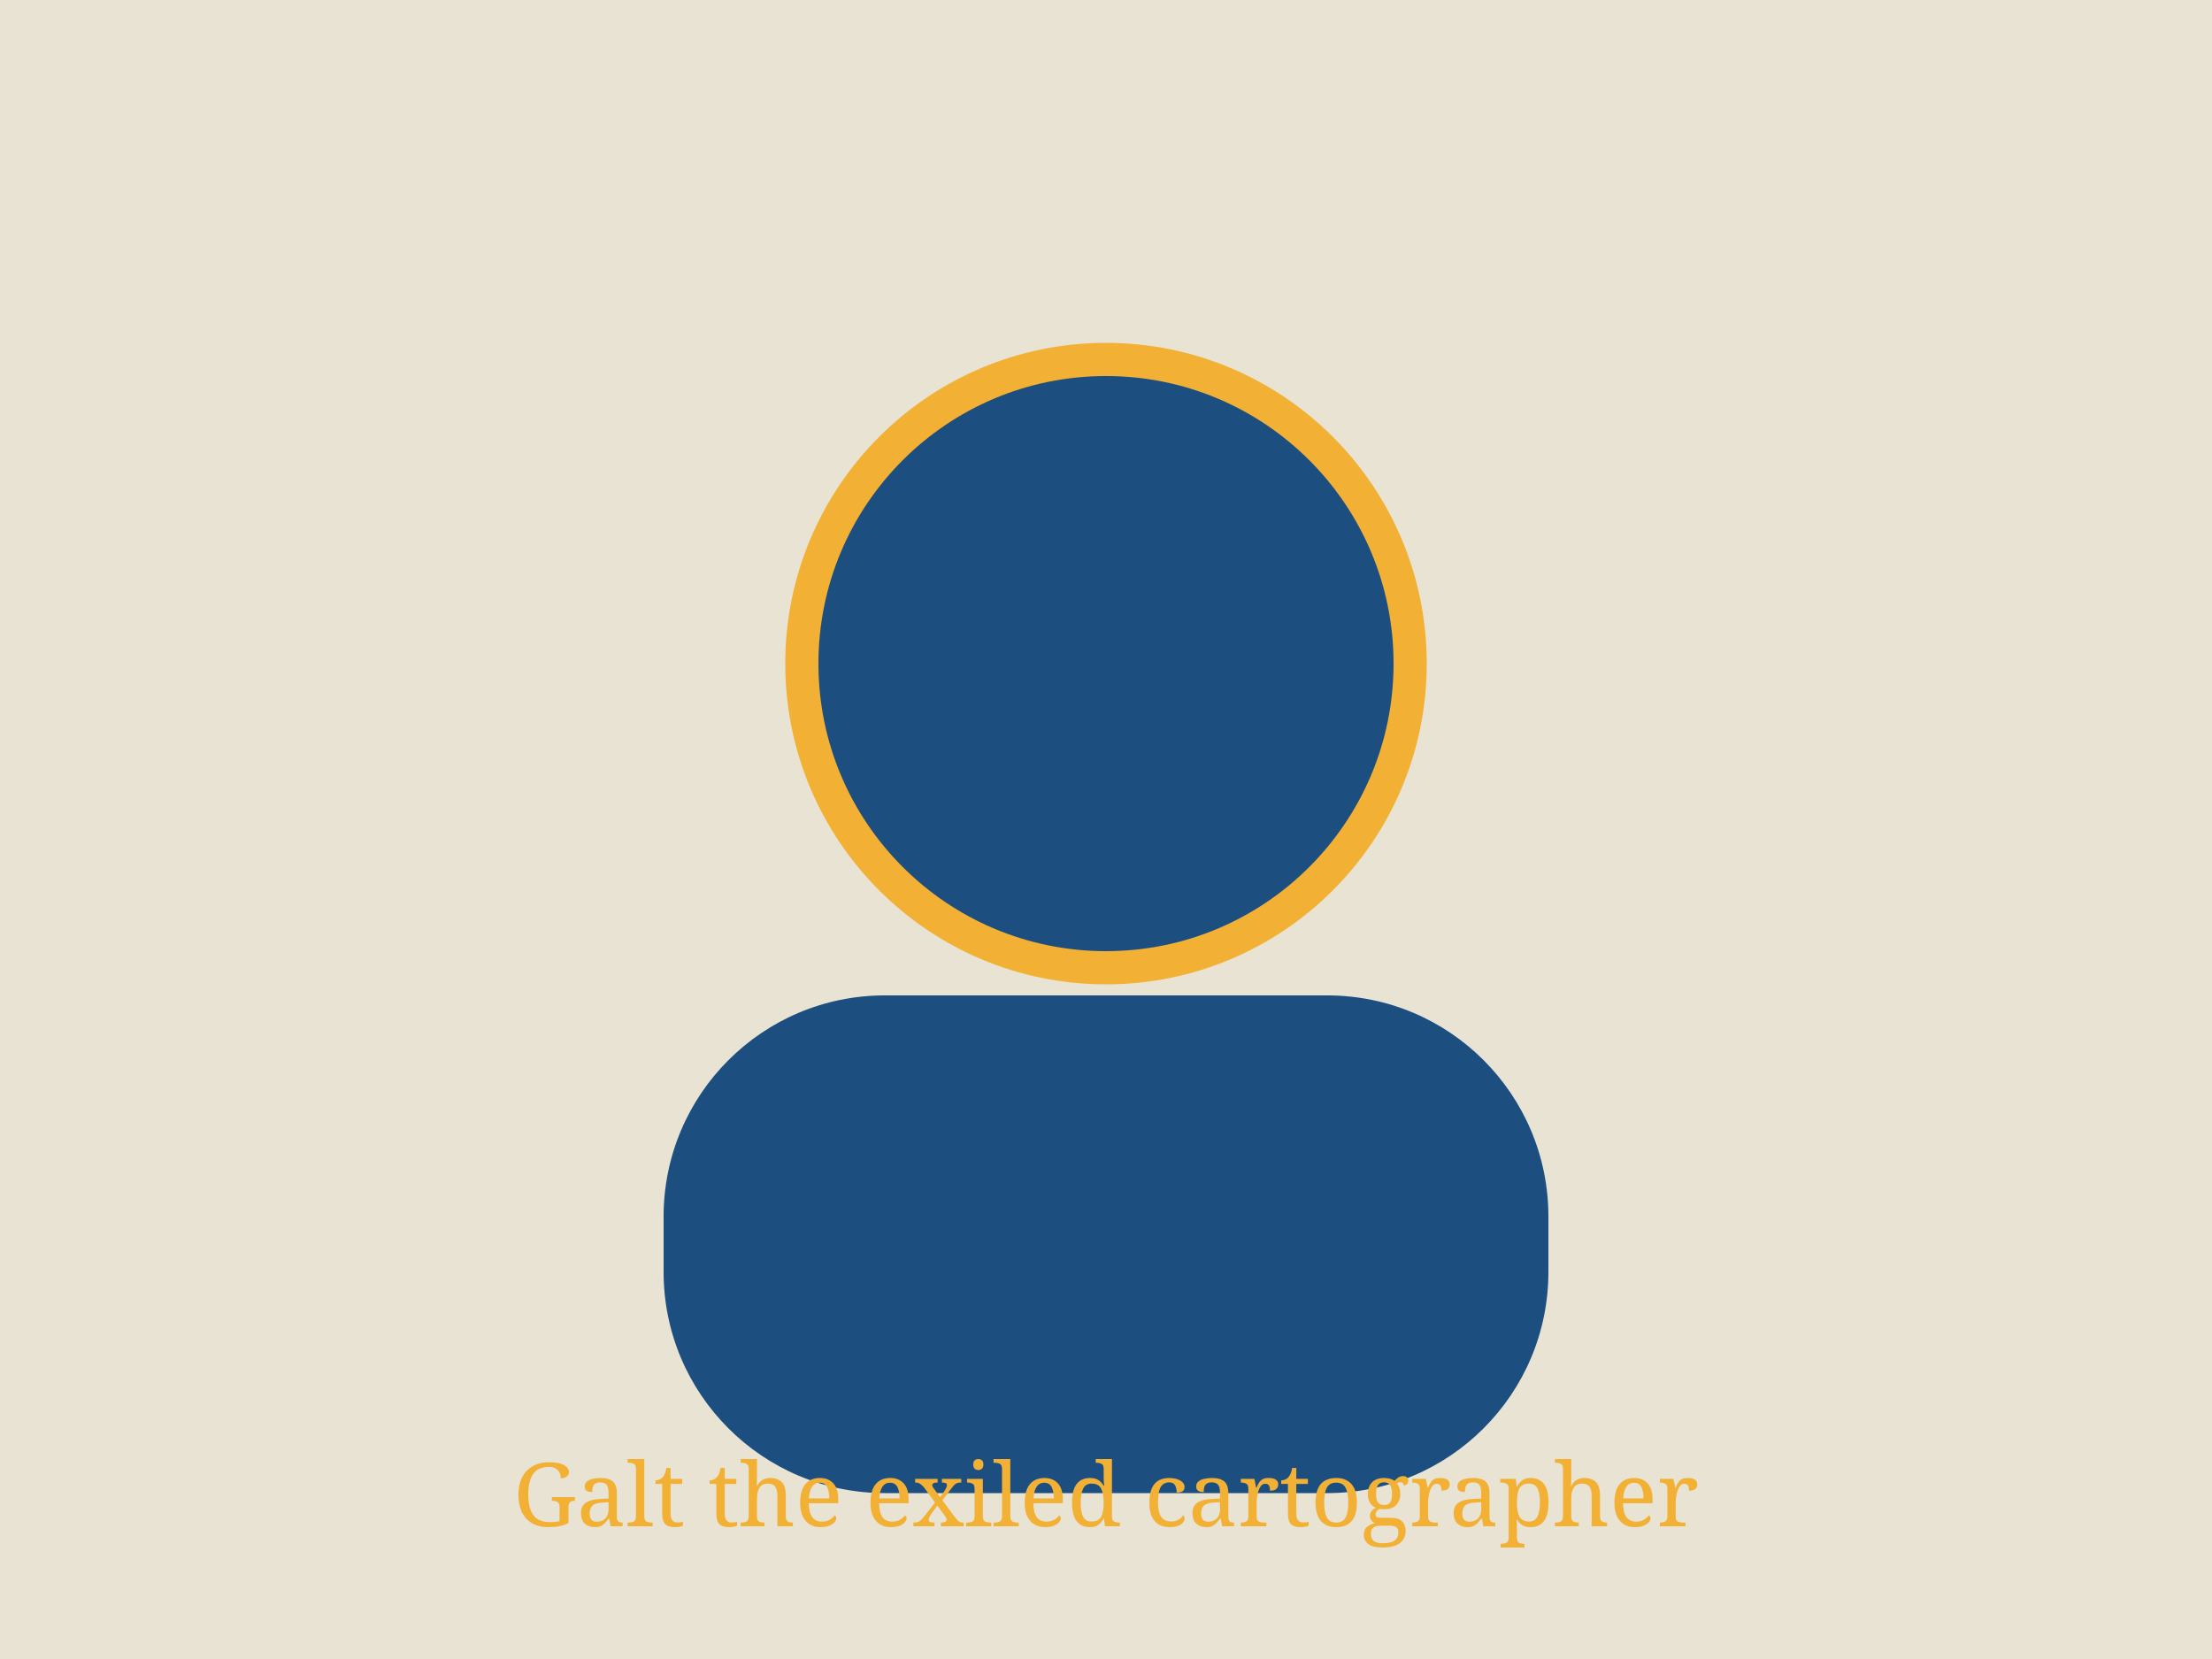
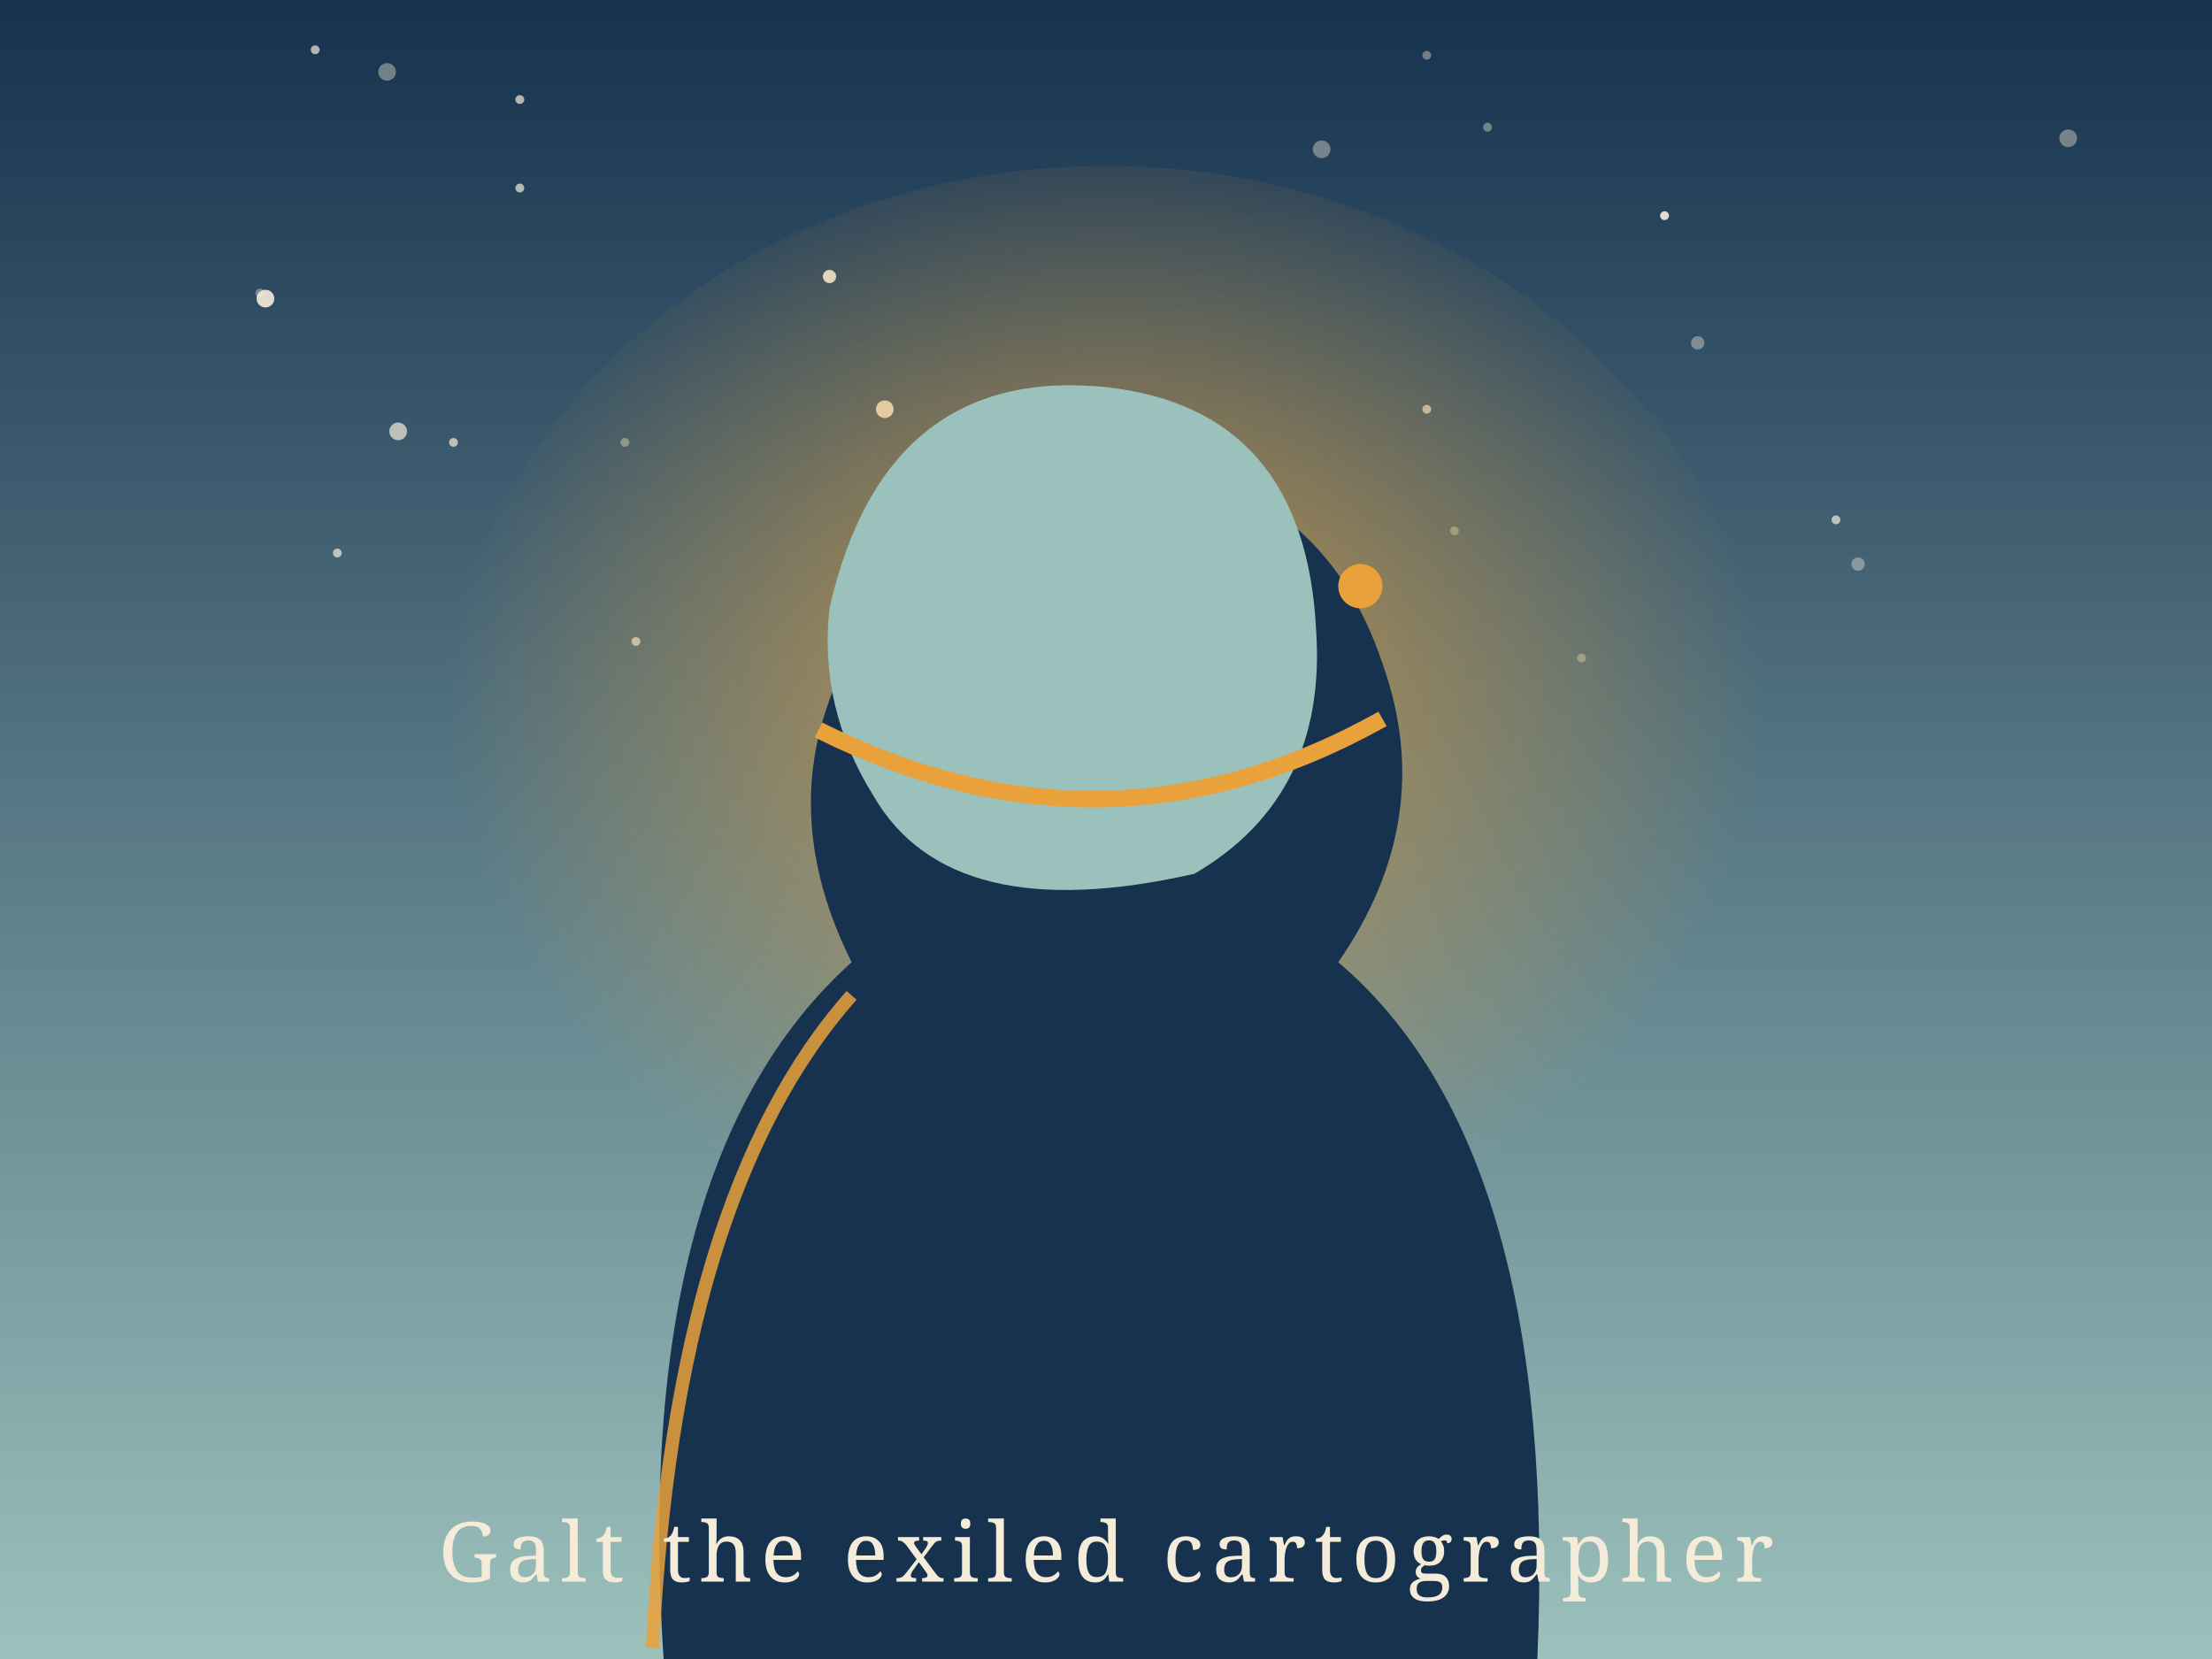
<svg xmlns="http://www.w3.org/2000/svg" width="400" height="300">
-   <rect width="100%" height="100%" fill="#e8e3d3" />
-   <circle cx="200" cy="120" r="55" fill="#1c4e80" />
-   <rect x="120" y="180" width="160" height="90" rx="40" fill="#1c4e80" />
-   <circle cx="200" cy="120" r="55" fill="none" stroke="#f2b134" stroke-width="6" />
-   <text x="50%" y="92%" text-anchor="middle" font-family="Georgia" font-size="16" fill="#f2b134">Galt the exiled cartographer</text>
+   <defs>
+     <linearGradient id="sky" x1="0" y1="0" x2="0" y2="1">
+       <stop offset="0" stop-color="#16324f" />
+       <stop offset="1" stop-color="#9bc1bc" />
+     </linearGradient>
+     <linearGradient id="sea" x1="0" y1="0" x2="0" y2="1">
+       <stop offset="0" stop-color="#9bc1bc" />
+       <stop offset="1" stop-color="#16324f" />
+     </linearGradient>
+     <radialGradient id="glow" cx="0.5" cy="0.45" r="0.5">
+       <stop offset="0" stop-color="#e9a13b" stop-opacity="0.95" />
+       <stop offset="1" stop-color="#e9a13b" stop-opacity="0" />
+     </radialGradient>
+   </defs>
+   <rect width="400" height="300" fill="url(#sky)" />
+   <circle cx="258" cy="74" r="0.8" fill="#f4ecd8" opacity="0.7" />
+   <circle cx="94" cy="18" r="0.8" fill="#f4ecd8" opacity="0.7" />
+   <circle cx="72" cy="78" r="1.6" fill="#f4ecd8" opacity="0.7" />
+   <circle cx="61" cy="100" r="0.8" fill="#f4ecd8" opacity="0.7" />
+   <circle cx="234" cy="116" r="0.8" fill="#f4ecd8" opacity="0.4" />
+   <circle cx="57" cy="9" r="0.8" fill="#f4ecd8" opacity="0.7" />
+   <circle cx="115" cy="116" r="0.8" fill="#f4ecd8" opacity="0.7" />
+   <circle cx="286" cy="119" r="0.8" fill="#f4ecd8" opacity="0.4" />
+   <circle cx="332" cy="94" r="0.8" fill="#f4ecd8" opacity="0.7" />
+   <circle cx="258" cy="10" r="0.8" fill="#f4ecd8" opacity="0.4" />
+   <circle cx="229" cy="110" r="0.8" fill="#f4ecd8" opacity="0.7" />
+   <circle cx="82" cy="80" r="0.8" fill="#f4ecd8" opacity="0.7" />
+   <circle cx="374" cy="25" r="1.6" fill="#f4ecd8" opacity="0.4" />
+   <circle cx="160" cy="74" r="1.6" fill="#f4ecd8" opacity="0.9" />
+   <circle cx="336" cy="102" r="1.2" fill="#f4ecd8" opacity="0.4" />
+   <circle cx="113" cy="80" r="0.8" fill="#f4ecd8" opacity="0.4" />
+   <circle cx="263" cy="96" r="0.8" fill="#f4ecd8" opacity="0.4" />
+   <circle cx="239" cy="27" r="1.6" fill="#f4ecd8" opacity="0.4" />
+   <circle cx="94" cy="34" r="0.8" fill="#f4ecd8" opacity="0.7" />
+   <circle cx="307" cy="62" r="1.2" fill="#f4ecd8" opacity="0.4" />
+   <circle cx="301" cy="39" r="0.8" fill="#f4ecd8" opacity="0.9" />
+   <circle cx="47" cy="53" r="0.8" fill="#f4ecd8" opacity="0.4" />
+   <circle cx="150" cy="50" r="1.2" fill="#f4ecd8" opacity="0.9" />
+   <circle cx="48" cy="54" r="1.6" fill="#f4ecd8" opacity="0.9" />
+   <circle cx="70" cy="13" r="1.6" fill="#f4ecd8" opacity="0.4" />
+   <circle cx="269" cy="23" r="0.8" fill="#f4ecd8" opacity="0.4" />
+   <ellipse cx="200" cy="135" rx="120" ry="105" fill="url(#glow)" opacity="0.8" />
+   <path d="M120 300 q-6 -90 34 -126 q-18 -36 8 -68 q22 -28 48 -22 q30 6 40 36 q10 28 -8 54 q40 34 36 126 Z" fill="#16324f" />
+   <path d="M150 110 q10 -44 50 -40 q36 4 38 44 q2 30 -22 44 q-44 10 -58 -14 q-10 -16 -8 -34 Z" fill="#9bc1bc" />
+   <path d="M148 132 q52 26 102 -2" stroke="#e9a13b" stroke-width="3" fill="none" />
+   <path d="M118 298 q4 -82 36 -118" stroke="#e9a13b" stroke-width="2.4" fill="none" opacity="0.85" />
+   <circle cx="246" cy="106" r="4" fill="#e9a13b" />
+   <text x="50%" y="286" text-anchor="middle" font-family="Georgia" font-size="15" letter-spacing="1.5" fill="#f4ecd8">Galt the exiled cartographer</text>
</svg>
